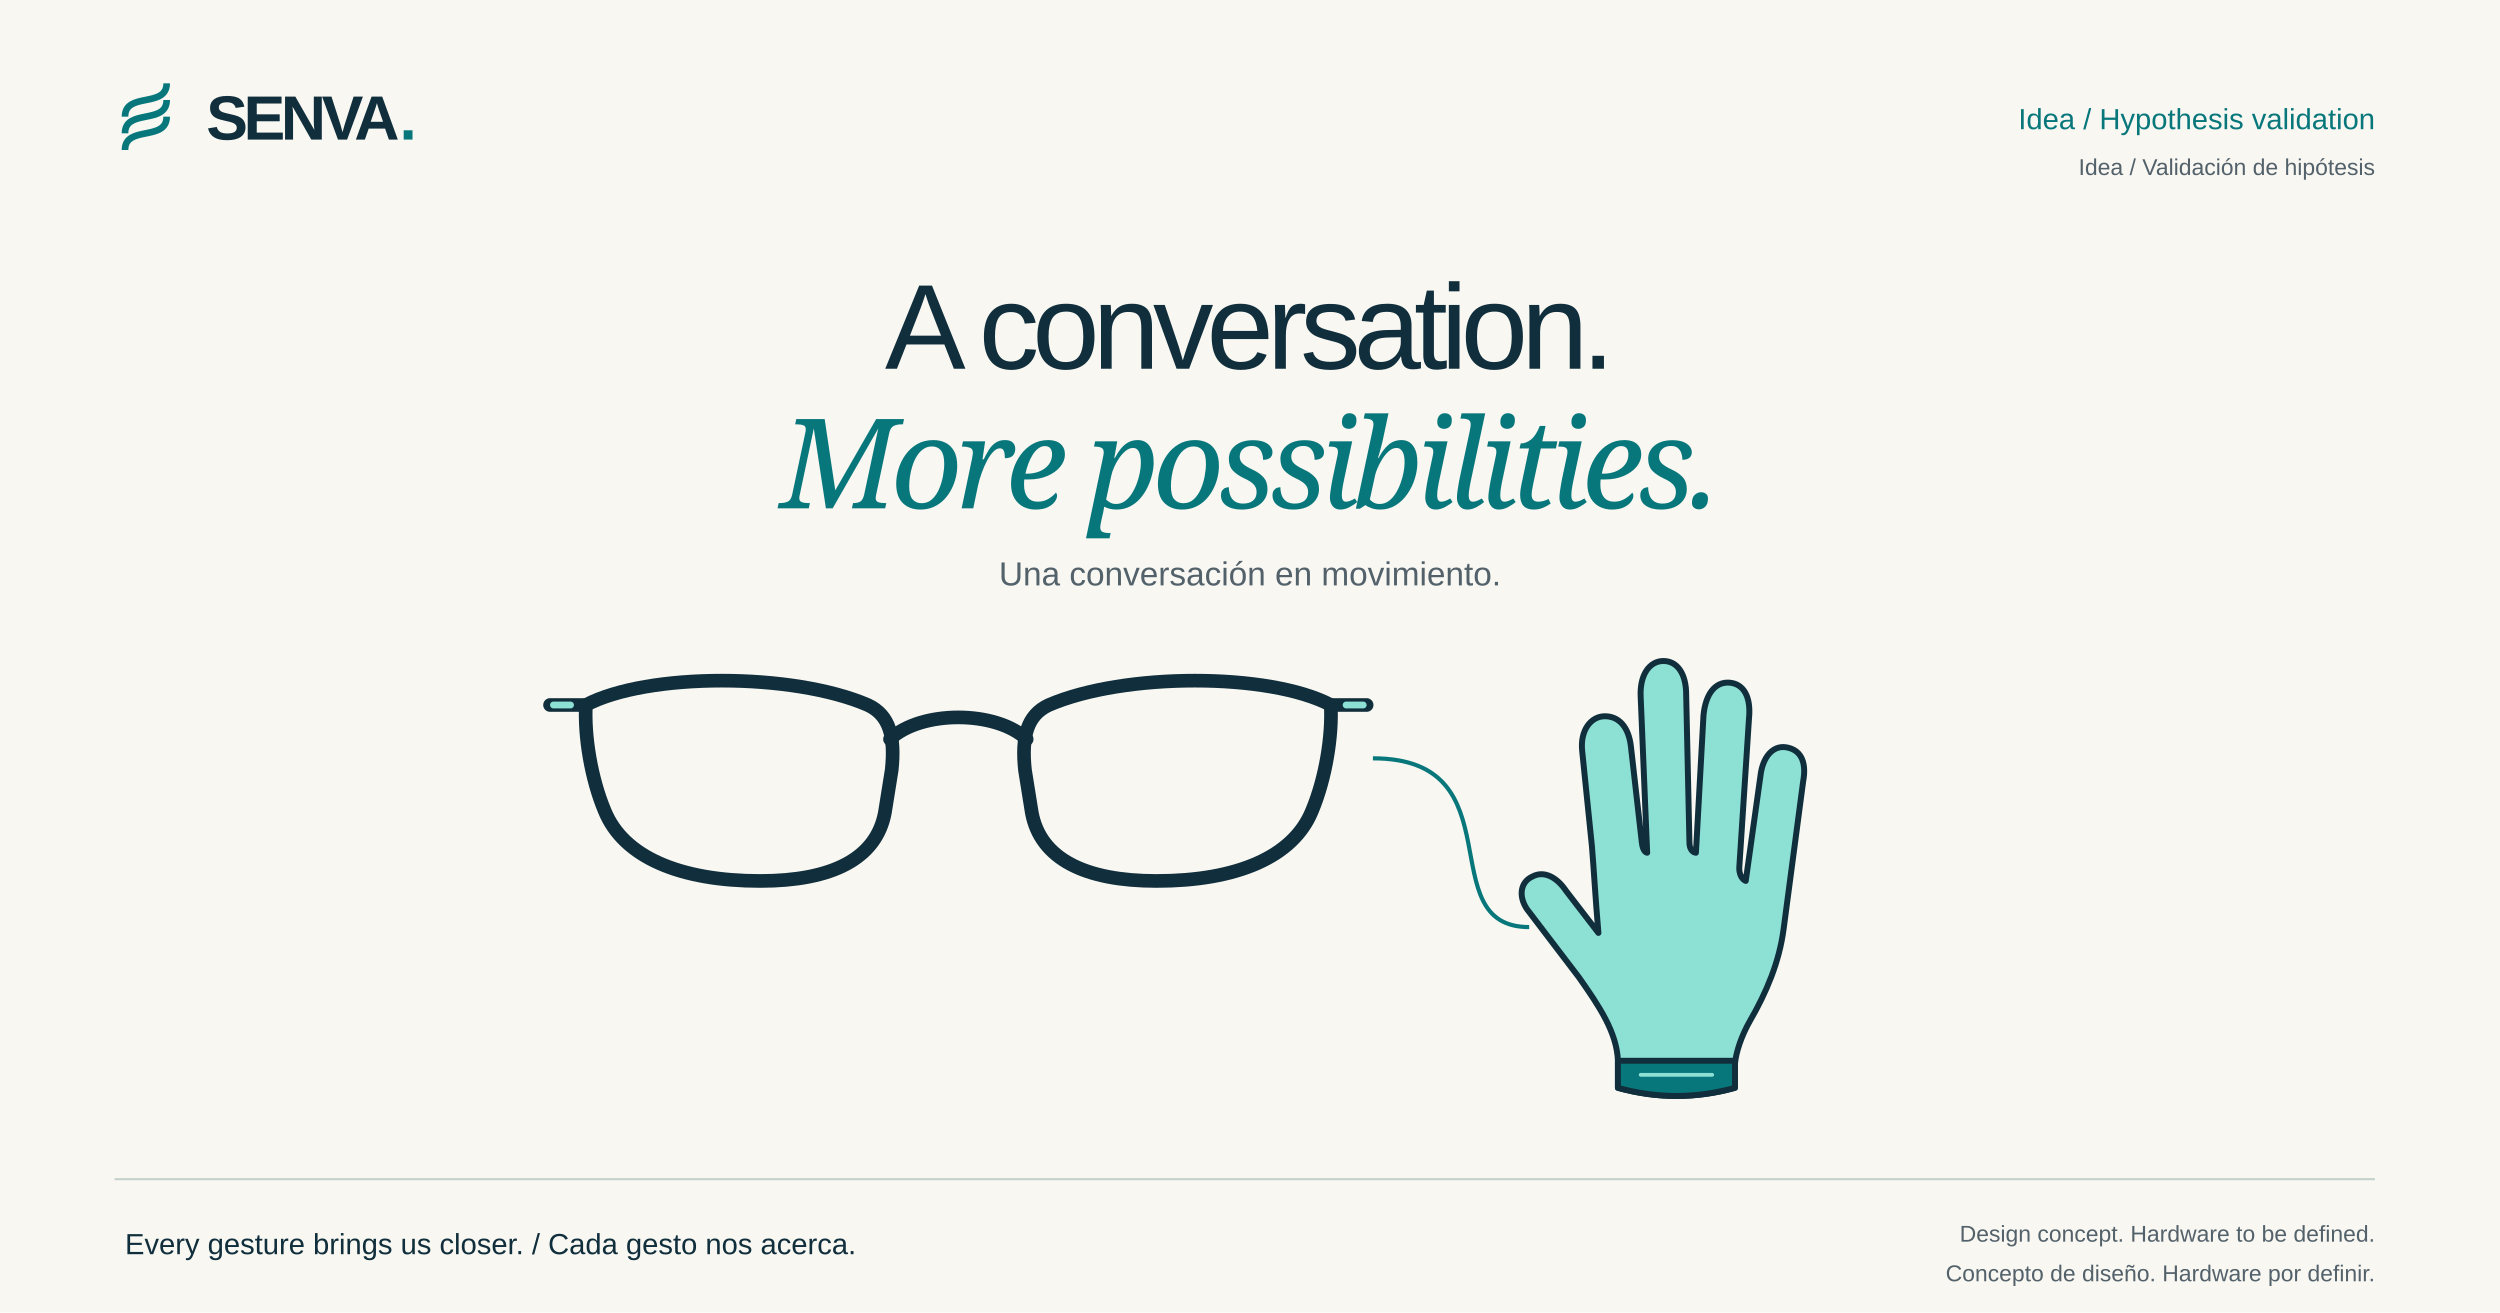
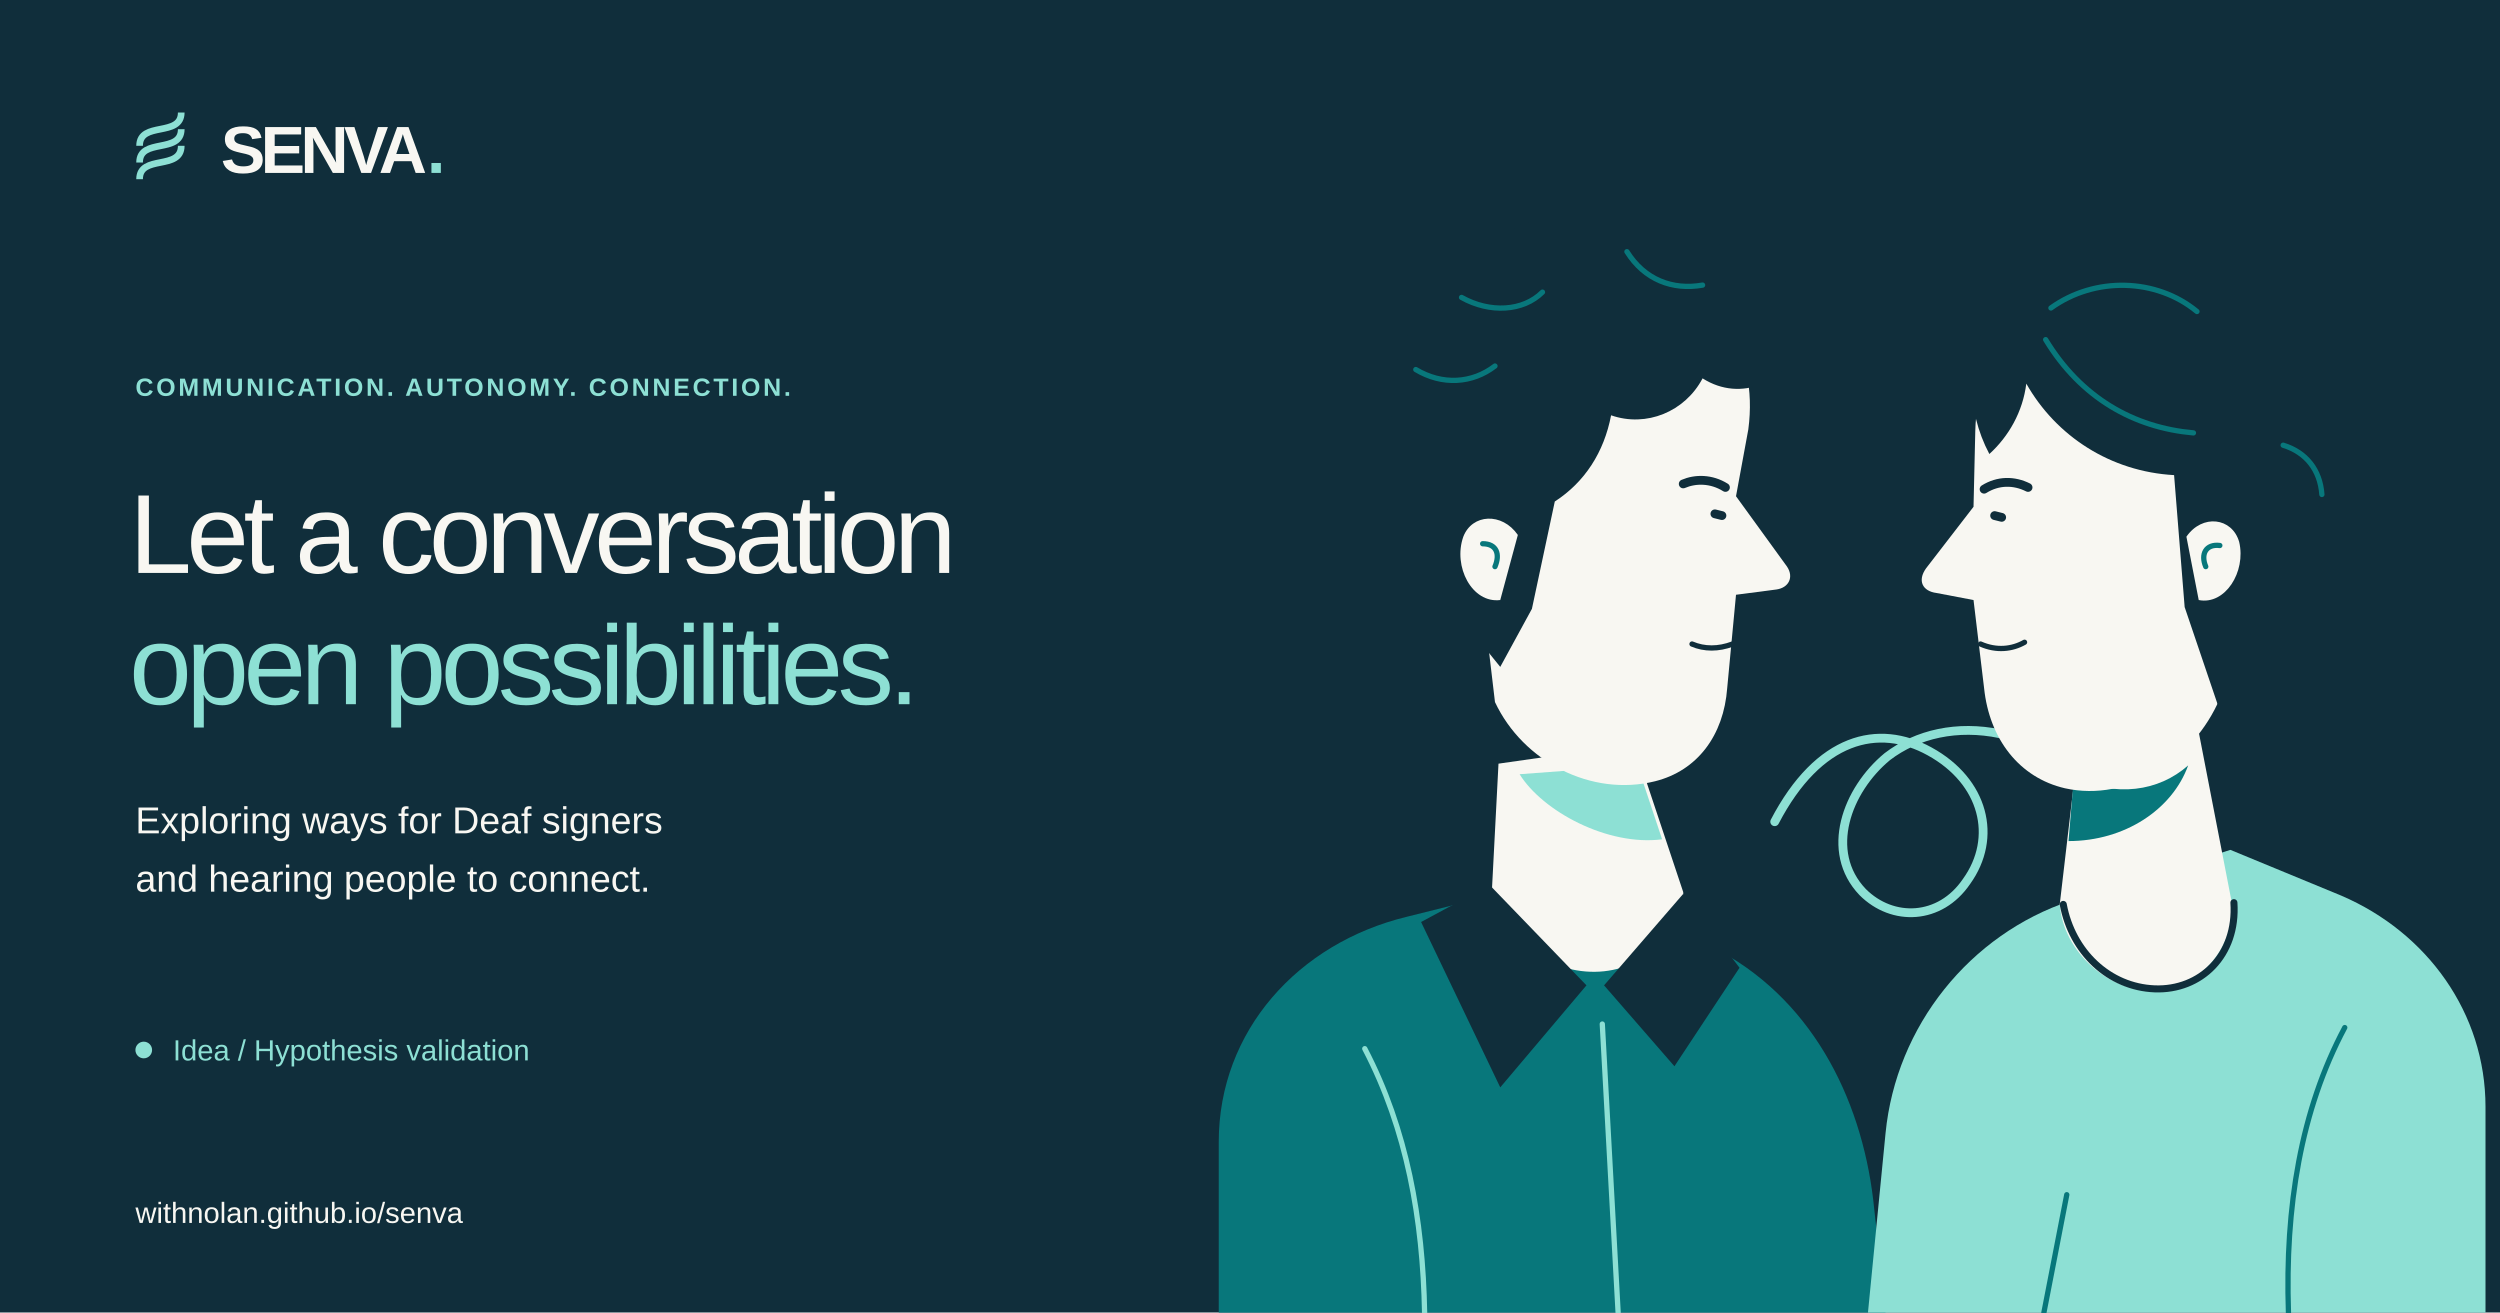
<svg xmlns="http://www.w3.org/2000/svg" width="1200" height="630" viewBox="0 0 1200 630" fill="none">
-   <rect width="1200" height="630" fill="#f8f7f2" />
-   <g transform="translate(55 40)" fill="none" stroke="#08777b" stroke-width="3.2">
+   <rect width="1200" height="630" fill="#102e3b" />
+   <g transform="translate(62 54)" fill="none" stroke="#8de0d4" stroke-width="3.2">
    <path d="M5 24C5 12 25 20 25 8M5 16C5 4 25 12 25 0M5 32C5 20 25 28 25 16" />
  </g>
-   <text x="99" y="67" fill="#102e3b" font-family="Arial,Helvetica,sans-serif" font-size="30" font-weight="750" letter-spacing="-2.1">SENVA<tspan fill="#08777b">.</tspan>
-   </text>
-   <text x="1140" y="62" text-anchor="end" fill="#08777b" font-family="Arial,Helvetica,sans-serif" font-size="14">Idea / Hypothesis validation</text>
-   <text x="1140" y="84" text-anchor="end" fill="#53616a" font-family="Arial,Helvetica,sans-serif" font-size="11">Idea / Validación de hipótesis</text>
-   <text x="600" y="177" text-anchor="middle" fill="#102e3b" font-family="Arial,Helvetica,sans-serif" font-size="58" letter-spacing="-3.3">A conversation.</text>
-   <text x="600" y="244" text-anchor="middle" fill="#08777b" font-family="Georgia,serif" font-size="60" font-style="italic" letter-spacing="-3.1">More possibilities.</text>
-   <text x="600" y="281" text-anchor="middle" fill="#53616a" font-family="Arial,Helvetica,sans-serif" font-size="16">Una conversación en movimiento.</text>
-   <path d="M659 364c70 0 27 81 75 81" stroke="#08777b" stroke-width="2" />
-   <g transform="translate(460 363) scale(.82)">
-     <g stroke="var(--device-line,#102e3b)" stroke-width="8" stroke-linecap="round" stroke-linejoin="round">
-       <path d="M-218-30c36-19 121-19 165 0 13 6 16 19 14 38l-4 25c-5 27-31 40-73 40-47 0-80-14-91-41-8-19-12-44-11-62Z" fill="var(--lens-fill,#f8f7f2)" />
-       <path d="M218-30c-36-19-121-19-165 0-13 6-16 19-14 38l4 25c5 27 31 40 73 40 47 0 80-14 91-41 8-19 12-44 11-62Z" fill="var(--lens-fill,#f8f7f2)" />
-       <path d="M-40-10c18-17 62-17 80 0M-239-30h21m457 0h-21" />
+   <g font-family="Arial,Helvetica,sans-serif">
+     <text x="106" y="83" fill="#f8f7f2" font-size="32" font-weight="750" letter-spacing="-2.24">SENVA<tspan fill="#8de0d4">.</tspan>
+     </text>
+     <text x="65" y="190" fill="#8de0d4" font-size="12" font-weight="600" letter-spacing="1.3">COMMUNICATION. AUTONOMY. CONNECTION.</text>
+     <text x="62" y="275" fill="#f8f7f2" font-size="54" font-weight="500" letter-spacing="-2.6">Let a conversation</text>
+     <text x="62" y="338" fill="#8de0d4" font-size="54" font-weight="500" letter-spacing="-2.6">open possibilities.</text>
+     <text x="65" y="400" fill="#f8f7f2" font-size="18">Exploring ways for Deaf signers</text>
+     <text x="65" y="428" fill="#f8f7f2" font-size="18">and hearing people to connect.</text>
+     <circle cx="69" cy="504" r="4" fill="#8de0d4" />
+     <text x="83" y="509" fill="#8de0d4" font-size="14">Idea / Hypothesis validation</text>
+     <text x="65" y="587" fill="#f8f7f2" font-size="14">withnolan.github.io/senva</text>
+   </g>
+   <g transform="translate(585 22) scale(.8445)">
+     <g id="left-person">
+       <path d="M0 720V623c0-63 45-113 107-128l92-23 81 40c56 28 85 85 92 144l7 64H0Z" fill="#08777b" />
+       <path d="m159 408-4 77c8 25 36 44 64 41 27-3 46-24 45-45l-28-84-77 11Z" fill="#f8f7f2" />
+       <path d="m238 409 14 42c-31 4-68-16-81-37l67-5Z" fill="#8de0d4" />
+       <path d="M140 229c-2-61 40-103 95-98 48 4 72 42 66 87l-7 38 29 40c4 6 1 12-6 13l-23 3-5 53c-2 27-17 47-41 53-36 9-75-11-91-45l-17-144Z" fill="#f8f7f2" />
+       <path d="M288 251c-8-5-17-5-24-2" stroke="#102e3b" stroke-width="5" stroke-linecap="round" />
+       <path d="m282 266 4 1" stroke="#102e3b" stroke-width="5" stroke-linecap="round" />
+       <path d="M292 340c-8 3-16 3-23 0" stroke="#102e3b" stroke-width="3" stroke-linecap="round" />
+       <path d="M143 332c-18-9-30-27-30-49-28-20-29-57-11-78-8-28 9-58 36-64 10-34 43-51 74-41 30-16 63-6 77 19 29 0 48 25 41 49-7 23-33 35-55 21-10 19-32 28-52 21-4 21-15 38-32 49l-13 61-18 33-17-21Z" fill="#102e3b" />
+       <path d="M170 278c-9-13-26-12-31 1-6 17 5 38 21 36l10-37Z" fill="#f8f7f2" />
+       <path d="M150 283c8 0 10 6 7 13" stroke="#08777b" stroke-width="3" stroke-linecap="round" />
+       <path d="M112 184c15 9 32 8 45-2m-19-39c16 9 35 8 46-3m48-23c10 16 26 22 43 19" stroke="#08777b" stroke-width="3" stroke-linecap="round" />
+       <path d="m154 477-39 21 45 94 49-58m55-52 32 42-37 56-40-46" fill="#102e3b" />
+       <path d="M83 570c24 46 33 97 34 150" stroke="#8de0d4" stroke-width="3" stroke-linecap="round" />
+       <path d="m218 556 9 164" stroke="#8de0d4" stroke-width="3" stroke-linecap="round" />
    </g>
-     <path d="M-237-30h10m464 0h-10" stroke="#8de0d4" stroke-width="4" stroke-linecap="round" />
+     <g id="shared-space" stroke="#8de0d4" stroke-width="5" stroke-linecap="round">
+       <path d="M316 441c25-48 59-56 88-40 31 17 39 49 21 74-15 22-42 23-59 6-22-23-9-58 14-77 17-13 40-18 64-13" />
+     </g>
+     <g id="right-person">
+       <path d="M720 720V603c0-53-33-99-82-120l-63-26-91 29c-57 19-99 71-105 132l-10 102h351Z" fill="#8de0d4" />
+       <path d="m489 394-11 94c2 27 28 50 54 49 26-1 45-25 44-49l-19-98-68 4Z" fill="#f8f7f2" />
+       <path d="M486 416c24 11 48 8 65-7-9 25-36 43-68 43l3-36Z" fill="#08777b" />
+       <path d="M590 242c4-58-34-103-83-103-47 0-76 35-77 80l-1 43-27 35c-5 7-2 13 6 14l21 4 6 50c3 29 20 51 46 57 36 8 73-16 88-51l21-129Z" fill="#f8f7f2" />
+       <path d="M435 252c8-5 17-5 25-1" stroke="#102e3b" stroke-width="5" stroke-linecap="round" />
+       <path d="m441 267 4 1" stroke="#102e3b" stroke-width="5" stroke-linecap="round" />
+       <path d="M433 340c9 4 18 3 25-1" stroke="#102e3b" stroke-width="3" stroke-linecap="round" />
+       <path d="M438 232c-27-51 3-115 64-124 60-8 109 36 116 92 27 9 44 33 40 60-4 31-31 51-61 47l-28 71-20-59-6-75c-36-2-67-22-84-52-2 16-10 30-21 40Z" fill="#102e3b" />
+       <path d="M550 279c9-13 26-11 30 3 4 17-8 36-23 33l-7-36Z" fill="#f8f7f2" />
+       <path d="M569 284c-8-1-11 5-8 12" stroke="#08777b" stroke-width="3" stroke-linecap="round" />
+       <path d="M473 149c25-18 60-17 83 2m-86 16c20 33 50 50 84 53m51 7c13 4 21 14 22 28" stroke="#08777b" stroke-width="3" stroke-linecap="round" />
+       <path d="M480 488c5 27 26 47 52 48 26 1 47-19 45-49" stroke="#102e3b" stroke-width="4" stroke-linecap="round" />
+       <path d="M640 558c-25 47-34 102-32 162m-126-67-13 67" stroke="#08777b" stroke-width="3" stroke-linecap="round" />
+     </g>
  </g>
-   <g transform="translate(800 427) scale(.52)">
-     <path d="M-45 183v-25c-1-26-17-50-36-77l-48-63c-8-12-6-25 5-30 11-6 23 1 31 13l30 39c-3-35-4-56-6-80l-9-88c-2-19 8-32 21-32s22 10 24 28l10 88c1 10 5 10 5 10l-6-144c-1-20 8-33 21-33s21 12 21 31l3 136c0 10 6 10 6 10l7-127c2-20 11-31 24-30s20 13 18 33l-9 138c0 10 6 12 6 12l14-100c3-17 13-26 25-23 13 3 17 15 14 31L108 36c-4 31-16 59-31 85-8 14-13 29-14 40v22c-36 10-72 10-108 0Z" fill="#8de0d4" stroke="var(--device-line,#102e3b)" stroke-width="5.5" stroke-linecap="round" stroke-linejoin="round" />
-     <path d="M-45 158H63v25c-36 10-72 10-108 0Z" fill="#08777b" stroke="var(--device-line,#102e3b)" stroke-width="5.5" stroke-linejoin="round" />
-     <path d="M-24 171H42" stroke="#8de0d4" stroke-width="3.5" stroke-linecap="round" />
-   </g>
-   <path d="M55 566H1140" stroke="#c6d1cd" />
-   <text x="60" y="602" fill="#102e3b" font-family="Arial,Helvetica,sans-serif" font-size="14">Every gesture brings us closer. / Cada gesto nos acerca.</text>
-   <text x="1140" y="596" text-anchor="end" fill="#53616a" font-family="Arial,Helvetica,sans-serif" font-size="11">Design concept. Hardware to be defined.</text>
-   <text x="1140" y="615" text-anchor="end" fill="#53616a" font-family="Arial,Helvetica,sans-serif" font-size="11">Concepto de diseño. Hardware por definir.</text>
</svg>
